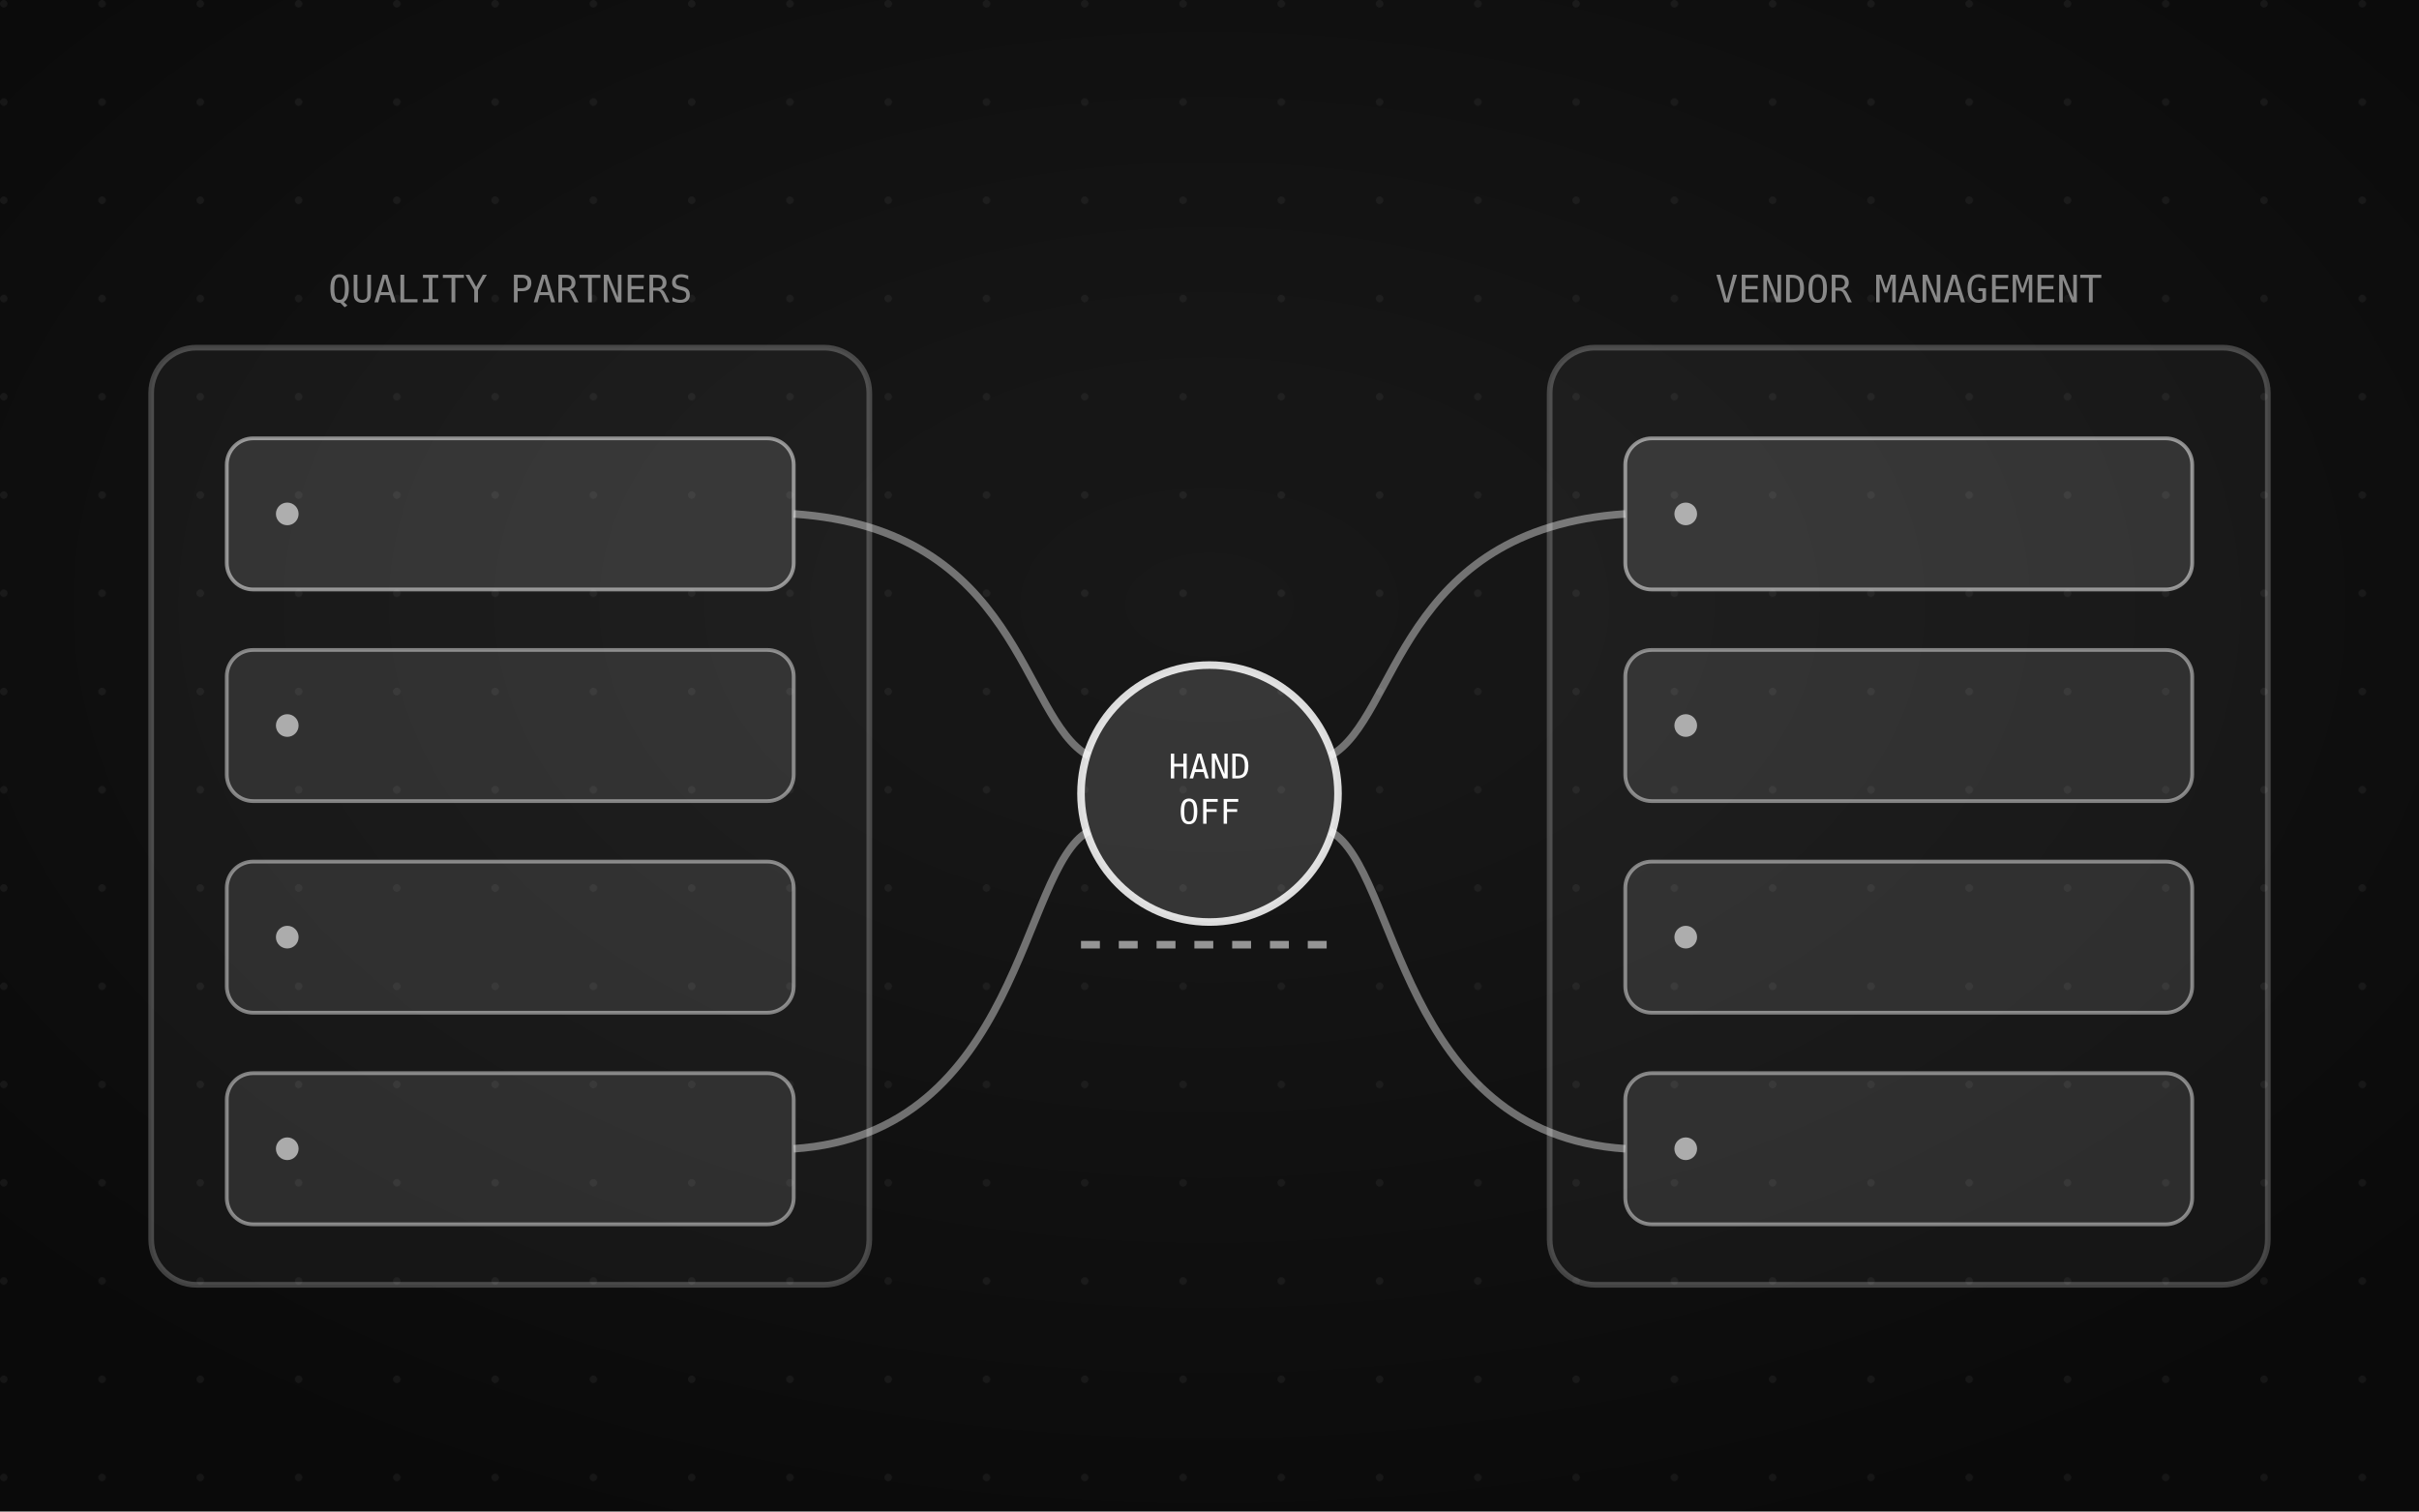
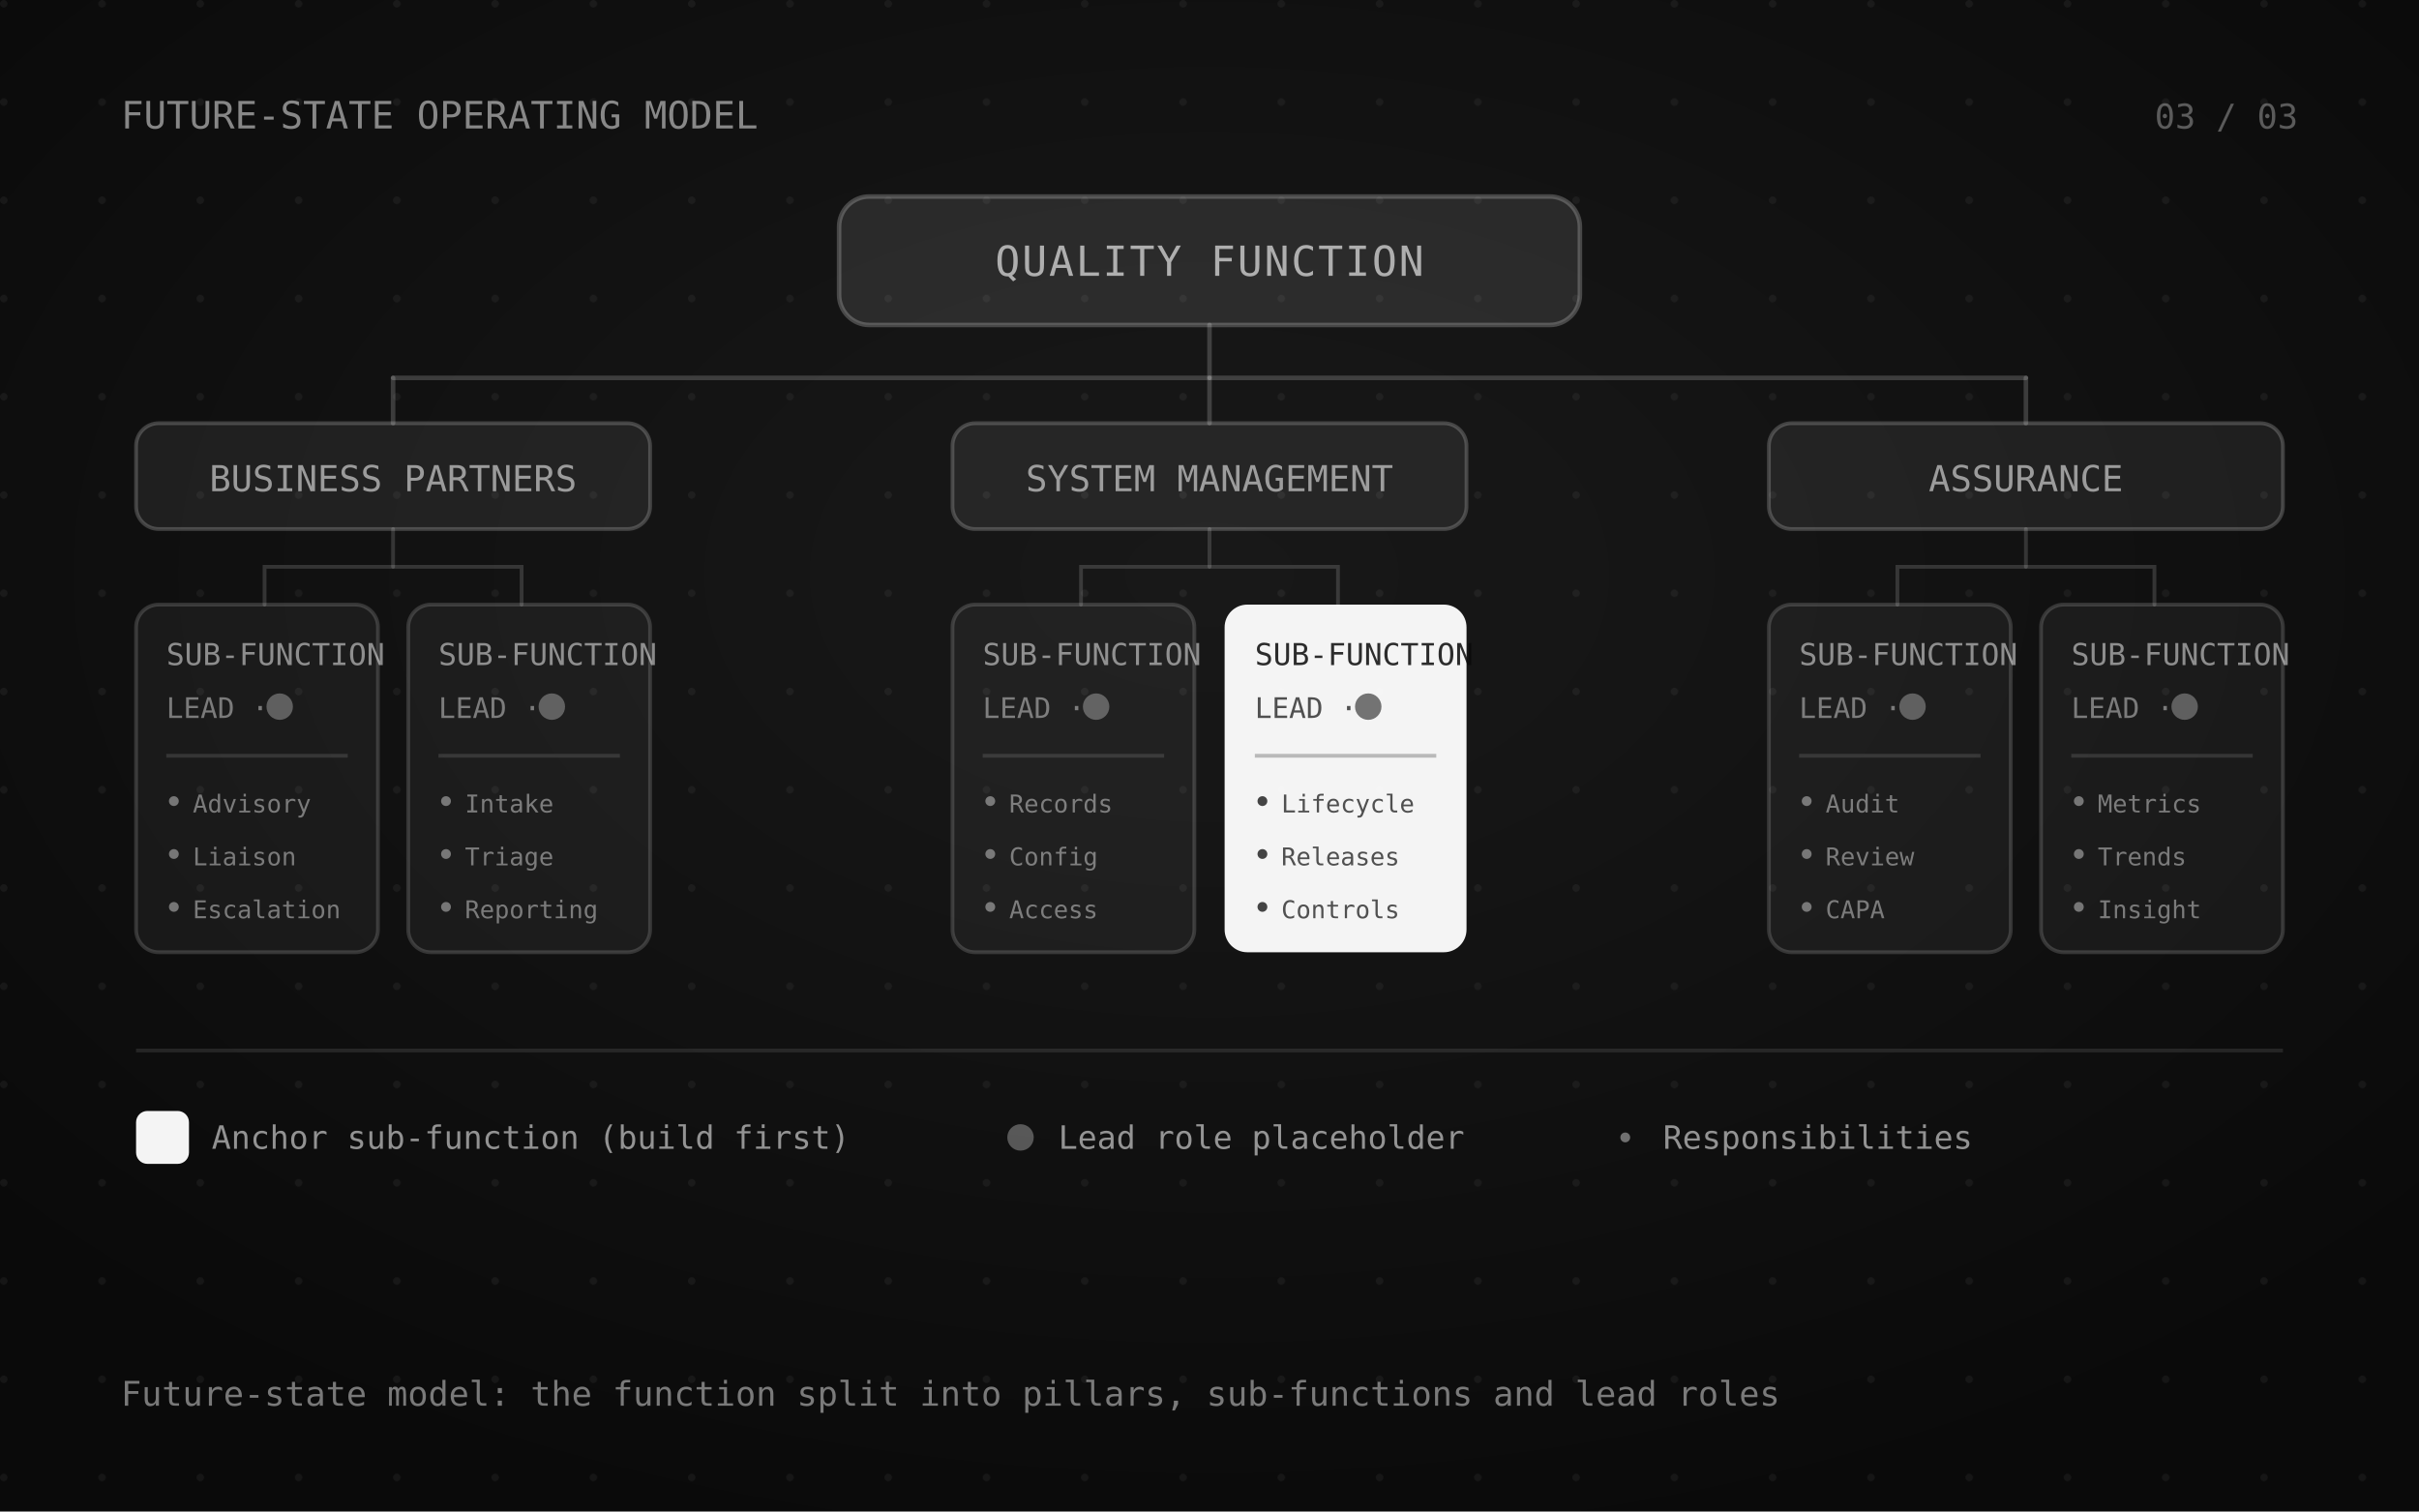
- <svg xmlns="http://www.w3.org/2000/svg" viewBox="0 0 640 400" role="img" aria-label="Future-state operating model: roles split across two functions with a defined handoff">
+ <svg xmlns="http://www.w3.org/2000/svg" viewBox="0 0 640 400" role="img" aria-label="Future-state operating model: the Quality function split into a parent band, functional pillars, sub-functions and lead roles">
  <defs>
-     <pattern id="q3" width="26" height="26" patternUnits="userSpaceOnUse">
-       <circle cx="1" cy="1" r="1" fill="#ffffff" fill-opacity="0.05" />
+     <pattern id="g" width="26" height="26" patternUnits="userSpaceOnUse">
+       <circle cx="1" cy="1" r="1" fill="#fff" fill-opacity="0.05" />
    </pattern>
-     <radialGradient id="q3v" cx="50%" cy="40%" r="66%">
-       <stop offset="0%" stop-color="#ffffff" stop-opacity="0.06" />
-       <stop offset="100%" stop-color="#ffffff" stop-opacity="0" />
+     <radialGradient id="gv" cx="50%" cy="38%" r="66%">
+       <stop offset="0%" stop-color="#fff" stop-opacity="0.06" />
+       <stop offset="100%" stop-color="#fff" stop-opacity="0" />
    </radialGradient>
  </defs>
  <rect width="640" height="400" fill="#0a0a0a" />
-   <rect width="640" height="400" fill="url(#q3)" />
-   <rect width="640" height="400" fill="url(#q3v)" />
-   <g font-family="'JetBrains Mono',monospace" font-size="10" fill="#ffffff" fill-opacity="0.5" text-anchor="middle">
-     <text x="135" y="80">QUALITY PARTNERS</text>
-     <text x="505" y="80">VENDOR MANAGEMENT</text>
-   </g>
-   <rect x="40" y="92" width="190" height="248" rx="12" fill="#ffffff" fill-opacity="0.04" stroke="#ffffff" stroke-opacity="0.22" stroke-width="1.5" />
-   <rect x="410" y="92" width="190" height="248" rx="12" fill="#ffffff" fill-opacity="0.04" stroke="#ffffff" stroke-opacity="0.22" stroke-width="1.5" />
+   <rect width="640" height="400" fill="url(#g)" />
+   <rect width="640" height="400" fill="url(#gv)" />
+   <text x="32" y="34" font-family="'JetBrains Mono',monospace" font-size="10" fill="#fff" fill-opacity="0.5">FUTURE-STATE OPERATING MODEL</text>
+   <text x="608" y="34" text-anchor="end" font-family="'JetBrains Mono',monospace" font-size="9" fill="#fff" fill-opacity="0.32">03 / 03</text>
+   <rect x="222" y="52" width="196" height="34" rx="8" fill="#fff" fill-opacity="0.10" stroke="#fff" stroke-opacity="0.22" stroke-width="1.2" />
+   <text x="320" y="73" text-anchor="middle" font-family="'JetBrains Mono',monospace" font-size="11" fill="#fff" fill-opacity="0.62" letter-spacing="0.5">QUALITY FUNCTION</text>
+   <path d="M320 86 L320 100" stroke="#fff" stroke-opacity="0.18" stroke-width="1.2" fill="none" stroke-linecap="round" />
+   <path d="M104 100 L536 100" stroke="#fff" stroke-opacity="0.18" stroke-width="1.2" fill="none" stroke-linecap="round" />
+   <path d="M104 100 L104 112" stroke="#fff" stroke-opacity="0.18" stroke-width="1.2" fill="none" stroke-linecap="round" />
+   <path d="M320 100 L320 112" stroke="#fff" stroke-opacity="0.18" stroke-width="1.2" fill="none" stroke-linecap="round" />
+   <path d="M536 100 L536 112" stroke="#fff" stroke-opacity="0.18" stroke-width="1.2" fill="none" stroke-linecap="round" />
+   <rect x="36" y="112" width="136" height="28" rx="6" fill="#fff" fill-opacity="0.07" stroke="#fff" stroke-opacity="0.20" stroke-width="1" />
+   <text x="104" y="130" text-anchor="middle" font-family="'JetBrains Mono',monospace" font-size="9.5" fill="#fff" fill-opacity="0.55">BUSINESS PARTNERS</text>
+   <rect x="252" y="112" width="136" height="28" rx="6" fill="#fff" fill-opacity="0.07" stroke="#fff" stroke-opacity="0.20" stroke-width="1" />
+   <text x="320" y="130" text-anchor="middle" font-family="'JetBrains Mono',monospace" font-size="9.5" fill="#fff" fill-opacity="0.55">SYSTEM MANAGEMENT</text>
+   <rect x="468" y="112" width="136" height="28" rx="6" fill="#fff" fill-opacity="0.07" stroke="#fff" stroke-opacity="0.20" stroke-width="1" />
+   <text x="536" y="130" text-anchor="middle" font-family="'JetBrains Mono',monospace" font-size="9.5" fill="#fff" fill-opacity="0.55">ASSURANCE</text>
+   <path d="M104 140 L104 150" stroke="#fff" stroke-opacity="0.15" stroke-width="1" fill="none" stroke-linecap="round" />
+   <path d="M104 150 L70 150 L70 160 M104 150 L138 150 L138 160" stroke="#fff" stroke-opacity="0.15" stroke-width="1" fill="none" stroke-linecap="round" />
+   <path d="M320 140 L320 150" stroke="#fff" stroke-opacity="0.15" stroke-width="1" fill="none" stroke-linecap="round" />
+   <path d="M320 150 L286 150 L286 160 M320 150 L354 150 L354 160" stroke="#fff" stroke-opacity="0.15" stroke-width="1" fill="none" stroke-linecap="round" />
+   <path d="M536 140 L536 150" stroke="#fff" stroke-opacity="0.15" stroke-width="1" fill="none" stroke-linecap="round" />
+   <path d="M536 150 L502 150 L502 160 M536 150 L570 150 L570 160" stroke="#fff" stroke-opacity="0.15" stroke-width="1" fill="none" stroke-linecap="round" />
  <g>
-     <rect x="60" y="116" width="150" height="40" rx="7" fill="#ffffff" fill-opacity="0.12" stroke="#ffffff" stroke-opacity="0.5" />
-     <rect x="60" y="172" width="150" height="40" rx="7" fill="#ffffff" fill-opacity="0.10" stroke="#ffffff" stroke-opacity="0.45" />
-     <rect x="60" y="228" width="150" height="40" rx="7" fill="#ffffff" fill-opacity="0.10" stroke="#ffffff" stroke-opacity="0.45" />
-     <rect x="60" y="284" width="150" height="40" rx="7" fill="#ffffff" fill-opacity="0.10" stroke="#ffffff" stroke-opacity="0.45" />
+     <rect x="36" y="160" width="64" height="92" rx="6" fill="#fff" fill-opacity="0.05" stroke="#fff" stroke-opacity="0.16" stroke-width="1" />
+     <text x="44" y="176" font-family="'JetBrains Mono',monospace" font-size="8" fill="#fff" fill-opacity="0.5">SUB-FUNCTION</text>
+     <text x="44" y="190" font-family="'JetBrains Mono',monospace" font-size="7.5" fill="#fff" fill-opacity="0.42">LEAD ·</text>
+     <circle cx="74" cy="187" r="3.5" fill="#fff" fill-opacity="0.30" />
+     <line x1="44" y1="200" x2="92" y2="200" stroke="#fff" stroke-opacity="0.12" stroke-width="1" />
+     <circle cx="46" cy="212" r="1.3" fill="#fff" fill-opacity="0.4" />
+     <text x="51" y="215" font-family="'JetBrains Mono',monospace" font-size="6.5" fill="#fff" fill-opacity="0.42">Advisory</text>
+     <circle cx="46" cy="226" r="1.3" fill="#fff" fill-opacity="0.4" />
+     <text x="51" y="229" font-family="'JetBrains Mono',monospace" font-size="6.5" fill="#fff" fill-opacity="0.42">Liaison</text>
+     <circle cx="46" cy="240" r="1.3" fill="#fff" fill-opacity="0.4" />
+     <text x="51" y="243" font-family="'JetBrains Mono',monospace" font-size="6.5" fill="#fff" fill-opacity="0.42">Escalation</text>
  </g>
  <g>
-     <rect x="430" y="116" width="150" height="40" rx="7" fill="#ffffff" fill-opacity="0.12" stroke="#ffffff" stroke-opacity="0.5" />
-     <rect x="430" y="172" width="150" height="40" rx="7" fill="#ffffff" fill-opacity="0.10" stroke="#ffffff" stroke-opacity="0.45" />
-     <rect x="430" y="228" width="150" height="40" rx="7" fill="#ffffff" fill-opacity="0.10" stroke="#ffffff" stroke-opacity="0.45" />
-     <rect x="430" y="284" width="150" height="40" rx="7" fill="#ffffff" fill-opacity="0.10" stroke="#ffffff" stroke-opacity="0.45" />
+     <rect x="108" y="160" width="64" height="92" rx="6" fill="#fff" fill-opacity="0.05" stroke="#fff" stroke-opacity="0.16" stroke-width="1" />
+     <text x="116" y="176" font-family="'JetBrains Mono',monospace" font-size="8" fill="#fff" fill-opacity="0.5">SUB-FUNCTION</text>
+     <text x="116" y="190" font-family="'JetBrains Mono',monospace" font-size="7.5" fill="#fff" fill-opacity="0.42">LEAD ·</text>
+     <circle cx="146" cy="187" r="3.5" fill="#fff" fill-opacity="0.30" />
+     <line x1="116" y1="200" x2="164" y2="200" stroke="#fff" stroke-opacity="0.12" stroke-width="1" />
+     <circle cx="118" cy="212" r="1.3" fill="#fff" fill-opacity="0.4" />
+     <text x="123" y="215" font-family="'JetBrains Mono',monospace" font-size="6.5" fill="#fff" fill-opacity="0.42">Intake</text>
+     <circle cx="118" cy="226" r="1.3" fill="#fff" fill-opacity="0.4" />
+     <text x="123" y="229" font-family="'JetBrains Mono',monospace" font-size="6.5" fill="#fff" fill-opacity="0.42">Triage</text>
+     <circle cx="118" cy="240" r="1.3" fill="#fff" fill-opacity="0.4" />
+     <text x="123" y="243" font-family="'JetBrains Mono',monospace" font-size="6.5" fill="#fff" fill-opacity="0.42">Reporting</text>
  </g>
-   <g fill="#ffffff" fill-opacity="0.6">
-     <circle cx="76" cy="136" r="3" />
-     <circle cx="76" cy="192" r="3" />
-     <circle cx="76" cy="248" r="3" />
-     <circle cx="76" cy="304" r="3" />
-     <circle cx="446" cy="136" r="3" />
-     <circle cx="446" cy="192" r="3" />
-     <circle cx="446" cy="248" r="3" />
-     <circle cx="446" cy="304" r="3" />
+   <g>
+     <rect x="252" y="160" width="64" height="92" rx="6" fill="#fff" fill-opacity="0.05" stroke="#fff" stroke-opacity="0.16" stroke-width="1" />
+     <text x="260" y="176" font-family="'JetBrains Mono',monospace" font-size="8" fill="#fff" fill-opacity="0.5">SUB-FUNCTION</text>
+     <text x="260" y="190" font-family="'JetBrains Mono',monospace" font-size="7.5" fill="#fff" fill-opacity="0.42">LEAD ·</text>
+     <circle cx="290" cy="187" r="3.5" fill="#fff" fill-opacity="0.30" />
+     <line x1="260" y1="200" x2="308" y2="200" stroke="#fff" stroke-opacity="0.12" stroke-width="1" />
+     <circle cx="262" cy="212" r="1.3" fill="#fff" fill-opacity="0.4" />
+     <text x="267" y="215" font-family="'JetBrains Mono',monospace" font-size="6.5" fill="#fff" fill-opacity="0.42">Records</text>
+     <circle cx="262" cy="226" r="1.3" fill="#fff" fill-opacity="0.4" />
+     <text x="267" y="229" font-family="'JetBrains Mono',monospace" font-size="6.5" fill="#fff" fill-opacity="0.42">Config</text>
+     <circle cx="262" cy="240" r="1.3" fill="#fff" fill-opacity="0.4" />
+     <text x="267" y="243" font-family="'JetBrains Mono',monospace" font-size="6.5" fill="#fff" fill-opacity="0.42">Access</text>
  </g>
-   <circle cx="320" cy="210" r="34" fill="#ffffff" fill-opacity="0.14" stroke="#ffffff" stroke-opacity="0.85" stroke-width="2" />
-   <text x="320" y="206" font-family="'JetBrains Mono',monospace" font-size="9" fill="#ffffff" text-anchor="middle">HAND</text>
-   <text x="320" y="218" font-family="'JetBrains Mono',monospace" font-size="9" fill="#ffffff" text-anchor="middle">OFF</text>
-   <g stroke="#ffffff" stroke-opacity="0.4" stroke-width="2" fill="none">
-     <path d="M210 136 C 270 140, 270 190, 288 200" />
-     <path d="M210 304 C 270 300, 270 230, 288 220" />
-     <path d="M430 136 C 370 140, 370 190, 352 200" />
-     <path d="M430 304 C 370 300, 370 230, 352 220" />
+   <g>
+     <rect x="324" y="160" width="64" height="92" rx="6" fill="#fff" fill-opacity="0.95" />
+     <text x="332" y="176" font-family="'JetBrains Mono',monospace" font-size="8" fill="#0a0a0a" fill-opacity="0.85">SUB-FUNCTION</text>
+     <text x="332" y="190" font-family="'JetBrains Mono',monospace" font-size="7.5" fill="#0a0a0a" fill-opacity="0.7">LEAD ·</text>
+     <circle cx="362" cy="187" r="3.5" fill="#0a0a0a" fill-opacity="0.55" />
+     <line x1="332" y1="200" x2="380" y2="200" stroke="#0a0a0a" stroke-opacity="0.25" stroke-width="1" />
+     <circle cx="334" cy="212" r="1.3" fill="#0a0a0a" fill-opacity="0.75" />
+     <text x="339" y="215" font-family="'JetBrains Mono',monospace" font-size="6.5" fill="#0a0a0a" fill-opacity="0.7">Lifecycle</text>
+     <circle cx="334" cy="226" r="1.3" fill="#0a0a0a" fill-opacity="0.75" />
+     <text x="339" y="229" font-family="'JetBrains Mono',monospace" font-size="6.5" fill="#0a0a0a" fill-opacity="0.7">Releases</text>
+     <circle cx="334" cy="240" r="1.3" fill="#0a0a0a" fill-opacity="0.75" />
+     <text x="339" y="243" font-family="'JetBrains Mono',monospace" font-size="6.5" fill="#0a0a0a" fill-opacity="0.7">Controls</text>
  </g>
-   <path d="M286 250 H354" stroke="#ffffff" stroke-opacity="0.55" stroke-width="2" stroke-dasharray="5 5" />
+   <g>
+     <rect x="468" y="160" width="64" height="92" rx="6" fill="#fff" fill-opacity="0.05" stroke="#fff" stroke-opacity="0.16" stroke-width="1" />
+     <text x="476" y="176" font-family="'JetBrains Mono',monospace" font-size="8" fill="#fff" fill-opacity="0.5">SUB-FUNCTION</text>
+     <text x="476" y="190" font-family="'JetBrains Mono',monospace" font-size="7.5" fill="#fff" fill-opacity="0.42">LEAD ·</text>
+     <circle cx="506" cy="187" r="3.5" fill="#fff" fill-opacity="0.30" />
+     <line x1="476" y1="200" x2="524" y2="200" stroke="#fff" stroke-opacity="0.12" stroke-width="1" />
+     <circle cx="478" cy="212" r="1.3" fill="#fff" fill-opacity="0.4" />
+     <text x="483" y="215" font-family="'JetBrains Mono',monospace" font-size="6.5" fill="#fff" fill-opacity="0.42">Audit</text>
+     <circle cx="478" cy="226" r="1.3" fill="#fff" fill-opacity="0.4" />
+     <text x="483" y="229" font-family="'JetBrains Mono',monospace" font-size="6.5" fill="#fff" fill-opacity="0.42">Review</text>
+     <circle cx="478" cy="240" r="1.3" fill="#fff" fill-opacity="0.4" />
+     <text x="483" y="243" font-family="'JetBrains Mono',monospace" font-size="6.5" fill="#fff" fill-opacity="0.42">CAPA</text>
+   </g>
+   <g>
+     <rect x="540" y="160" width="64" height="92" rx="6" fill="#fff" fill-opacity="0.05" stroke="#fff" stroke-opacity="0.16" stroke-width="1" />
+     <text x="548" y="176" font-family="'JetBrains Mono',monospace" font-size="8" fill="#fff" fill-opacity="0.5">SUB-FUNCTION</text>
+     <text x="548" y="190" font-family="'JetBrains Mono',monospace" font-size="7.5" fill="#fff" fill-opacity="0.42">LEAD ·</text>
+     <circle cx="578" cy="187" r="3.5" fill="#fff" fill-opacity="0.30" />
+     <line x1="548" y1="200" x2="596" y2="200" stroke="#fff" stroke-opacity="0.12" stroke-width="1" />
+     <circle cx="550" cy="212" r="1.3" fill="#fff" fill-opacity="0.4" />
+     <text x="555" y="215" font-family="'JetBrains Mono',monospace" font-size="6.5" fill="#fff" fill-opacity="0.42">Metrics</text>
+     <circle cx="550" cy="226" r="1.3" fill="#fff" fill-opacity="0.4" />
+     <text x="555" y="229" font-family="'JetBrains Mono',monospace" font-size="6.5" fill="#fff" fill-opacity="0.42">Trends</text>
+     <circle cx="550" cy="240" r="1.3" fill="#fff" fill-opacity="0.4" />
+     <text x="555" y="243" font-family="'JetBrains Mono',monospace" font-size="6.5" fill="#fff" fill-opacity="0.42">Insight</text>
+   </g>
+   <line x1="36" y1="278" x2="604" y2="278" stroke="#fff" stroke-opacity="0.10" stroke-width="1" />
+   <rect x="36" y="294" width="14" height="14" rx="3" fill="#fff" fill-opacity="0.95" />
+   <text x="56" y="304" font-family="'JetBrains Mono',monospace" font-size="8.5" fill="#fff" fill-opacity="0.55">Anchor sub-function (build first)</text>
+   <circle cx="270" cy="301" r="3.5" fill="#fff" fill-opacity="0.30" />
+   <text x="280" y="304" font-family="'JetBrains Mono',monospace" font-size="8.5" fill="#fff" fill-opacity="0.55">Lead role placeholder</text>
+   <circle cx="430" cy="301" r="1.3" fill="#fff" fill-opacity="0.4" />
+   <text x="440" y="304" font-family="'JetBrains Mono',monospace" font-size="8.5" fill="#fff" fill-opacity="0.55">Responsibilities</text>
+   <text x="32" y="372" font-family="'JetBrains Mono',monospace" font-size="9" fill="#fff" fill-opacity="0.45">Future-state model: the function split into pillars, sub-functions and lead roles</text>
</svg>
